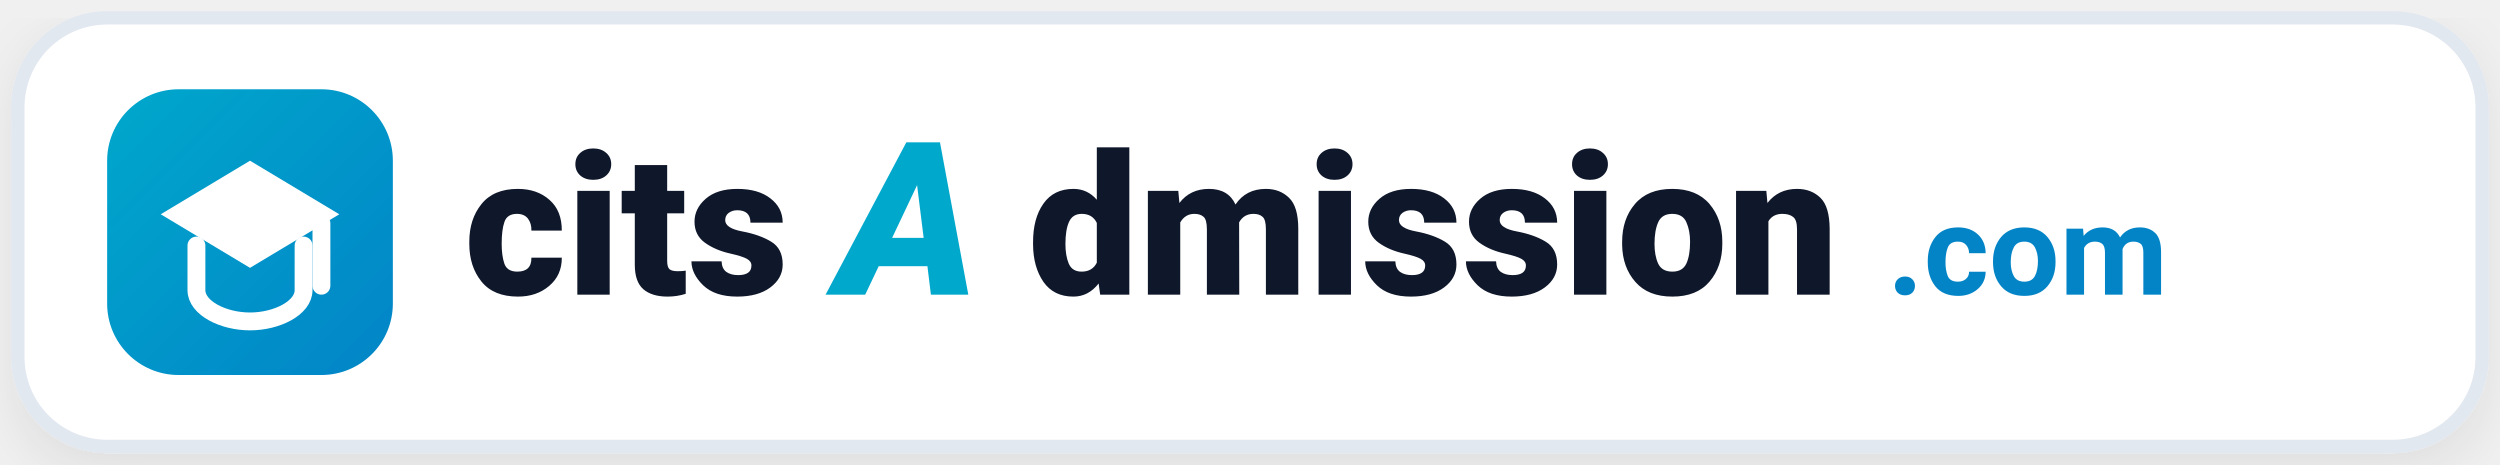
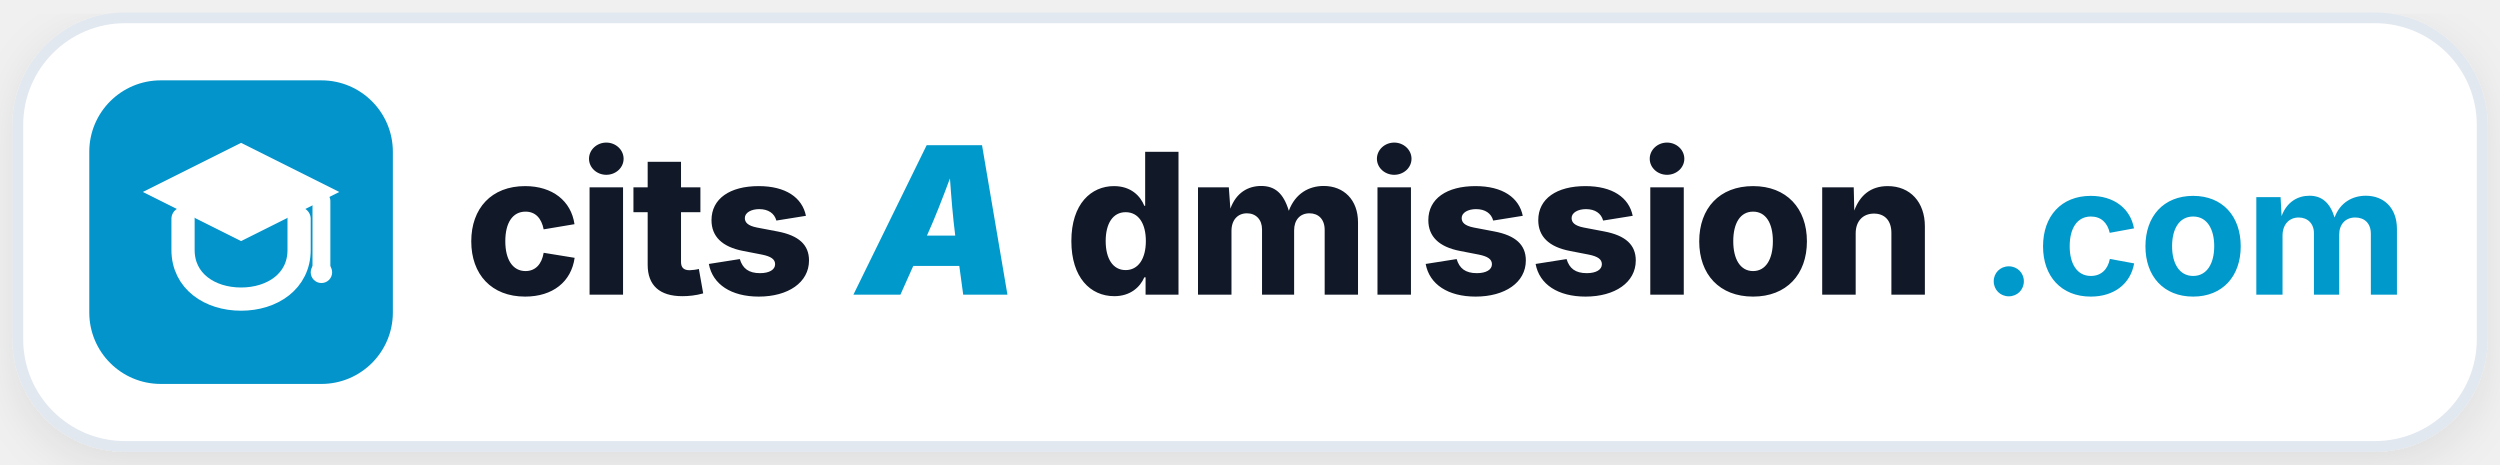
<svg xmlns="http://www.w3.org/2000/svg" width="280" height="52" viewBox="0 0 280 52">
  <defs>
-     <linearGradient id="brandGrad" x1="0%" y1="0%" x2="100%" y2="100%">
-       <stop offset="0%" stop-color="#00a8cc" />
-       <stop offset="100%" stop-color="#0284c7" />
-     </linearGradient>
-     <filter id="logoShadow" x="-5%" y="-5%" width="110%" height="110%">
-       <feDropShadow dx="0" dy="2" stdDeviation="3" flood-color="#000000" flood-opacity="0.08" />
+     <filter id="cardShadow" x="-5%" y="-5%" width="110%" height="110%">
+       <feDropShadow dx="0" dy="1.5" stdDeviation="2.5" flood-color="#000000" flood-opacity="0.08" />
    </filter>
  </defs>
-   <rect x="2" y="2" width="276" height="48" rx="10" fill="#ffffff" filter="url(#logoShadow)" stroke="#e2e8f0" stroke-width="1.5" />
-   <g transform="translate(12, 10)">
-     <rect x="0" y="0" width="32" height="32" rx="8" fill="url(#brandGrad)" />
-     <path d="M16 8 L6 14 L16 20 L26 14 Z" fill="#ffffff" />
-     <path d="M10 17.5 V22.5 C10 24.5 13 26 16 26 C19 26 22 24.5 22 22.5 V17.5" fill="none" stroke="#ffffff" stroke-width="2" stroke-linecap="round" />
-     <path d="M24 15 V22" fill="none" stroke="#ffffff" stroke-width="2" stroke-linecap="round" />
+   <rect x="2" y="2" width="276" height="48" rx="12" fill="#ffffff" filter="url(#cardShadow)" stroke="#e2e8f0" stroke-width="1.2" />
+   <g transform="translate(10, 9)">
+     <rect x="0" y="0" width="34" height="34" rx="8" fill="#0294cb" />
+     <path d="M17 7 L28 12.5 L17 18 L6 12.5 Z" fill="#ffffff" />
+     <path d="M10.5 15.5 V19 C10.5 22.5 13.5 24.5 17 24.5 C20.5 24.5 23.5 22.5 23.5 19 V15.5" fill="none" stroke="#ffffff" stroke-width="2.6" stroke-linecap="round" />
+     <path d="M26 13.5 V21" fill="none" stroke="#ffffff" stroke-width="2" stroke-linecap="round" />
+     <circle cx="26" cy="21.5" r="1.2" fill="#ffffff" />
  </g>
-   <text x="52" y="33" font-family="system-ui, -apple-system, 'Segoe UI', Roboto, Helvetica, Arial, sans-serif" font-size="22" font-weight="800">
-     <tspan fill="#0f172a">cits</tspan>
-     <tspan fill="#00a8cc" font-size="24" font-weight="900" font-style="italic">A</tspan>
-     <tspan fill="#0f172a">dmission</tspan>
-     <tspan fill="#0284c7" font-size="14" font-weight="700">.com</tspan>
+   <text x="52" y="33" font-family="'Inter', -apple-system, BlinkMacSystemFont, 'Segoe UI', Roboto, sans-serif" font-size="22" font-weight="800" letter-spacing="-0.3px">
+     <tspan fill="#111827">cits</tspan>
+     <tspan fill="#0099cc" font-size="23" font-weight="900" font-style="italic"> A</tspan>
+     <tspan fill="#111827">dmission</tspan>
+     <tspan fill="#0099cc" font-size="20" font-weight="700">.com</tspan>
  </text>
</svg>
